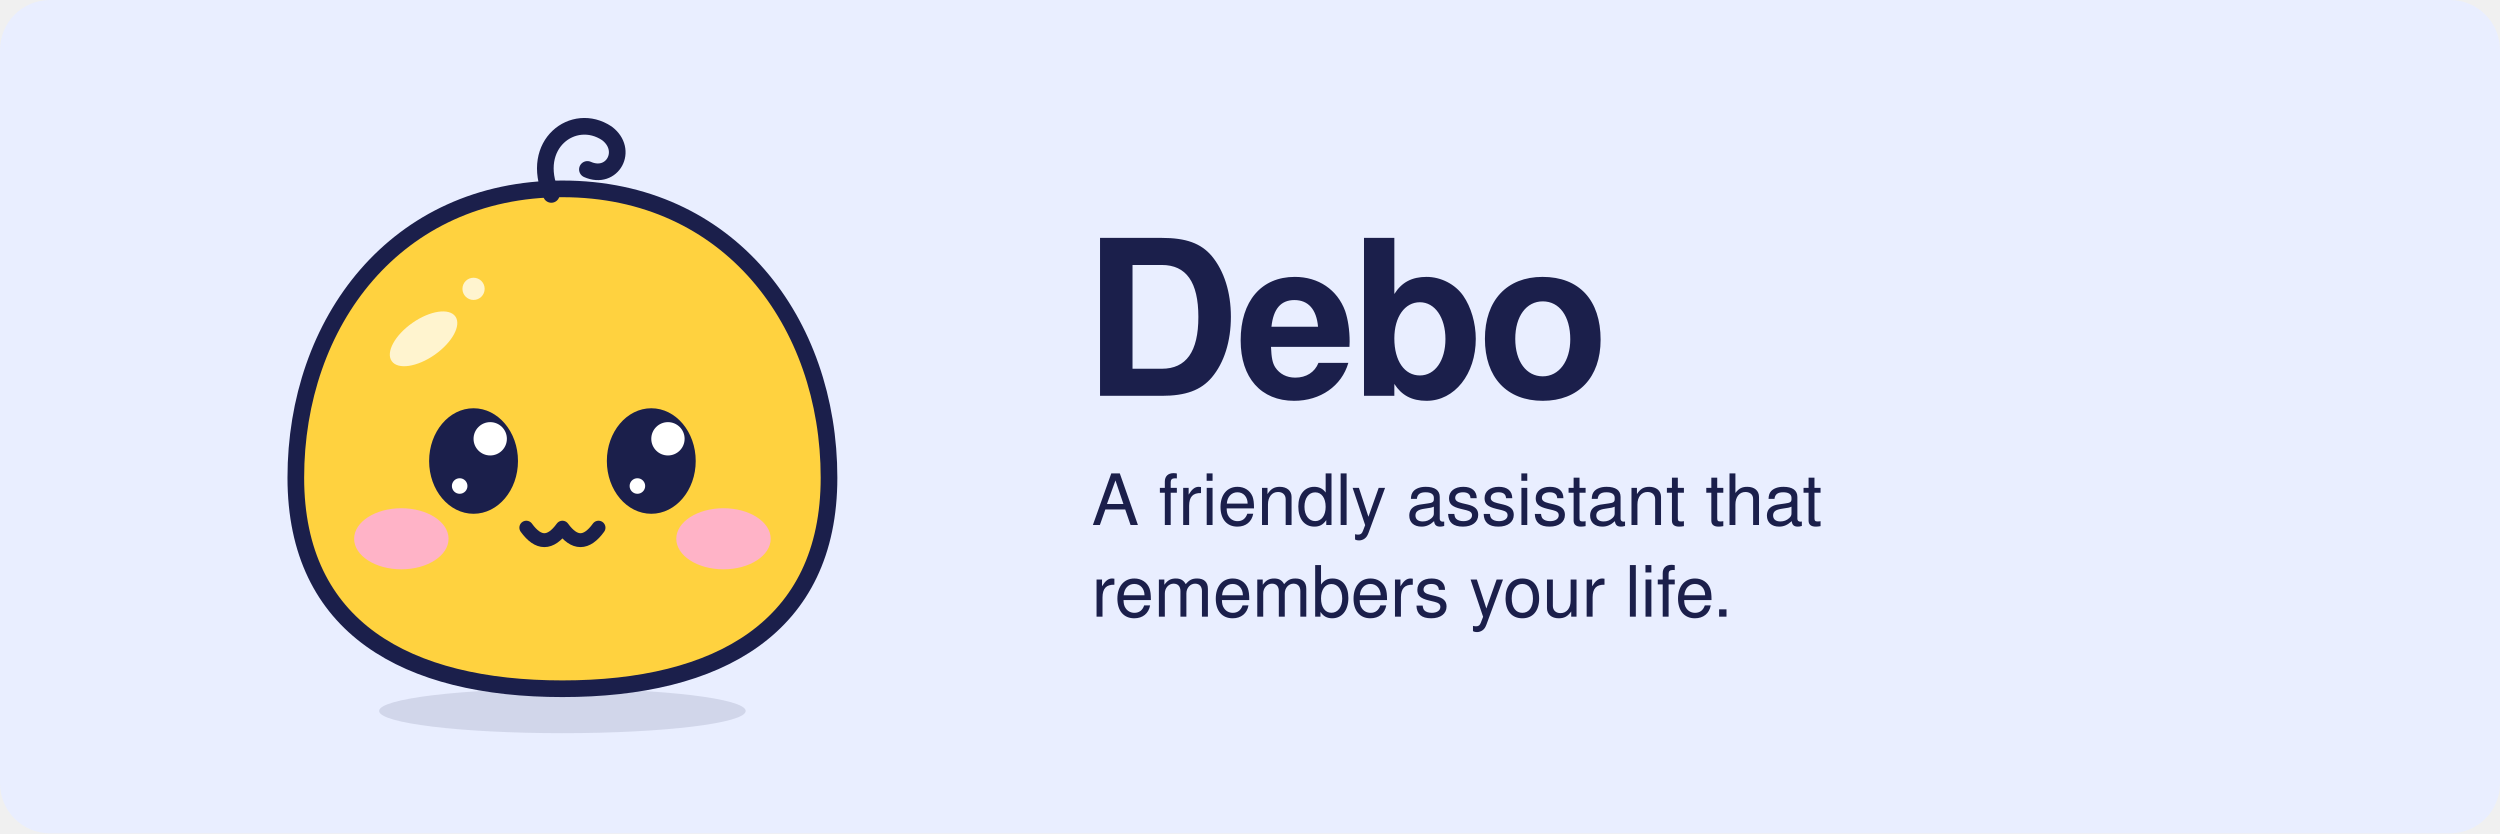
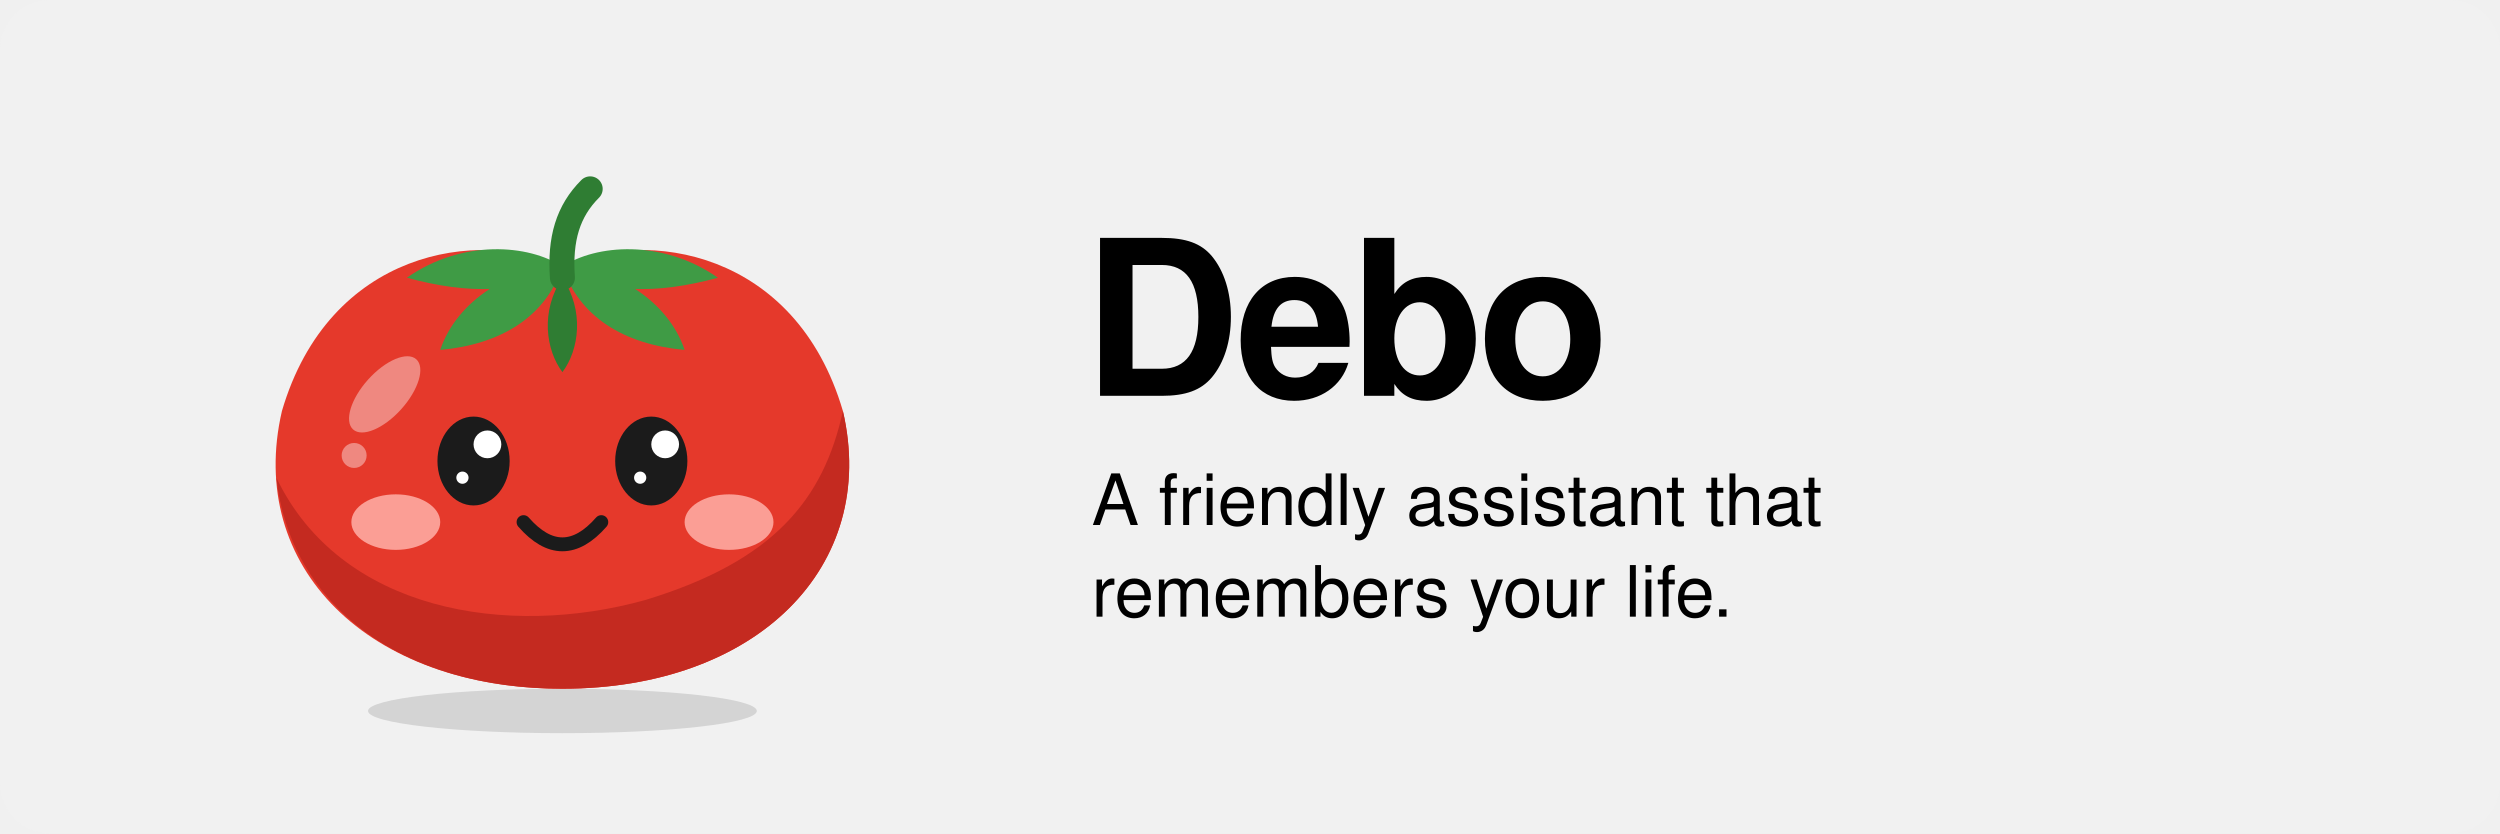
- <svg xmlns="http://www.w3.org/2000/svg" viewBox="0 0 1200 400" width="1200" height="400" role="img" aria-label="Debo, a round yellow character, next to the words: Debo, a friendly assistant that remembers your life">
-   <rect width="1200" height="400" rx="24" fill="#e9eeff" />
+ <svg xmlns="http://www.w3.org/2000/svg" viewBox="0 0 1200 400" width="1200" height="400" role="img" aria-label="Debo, a small red tomato, next to the words: Debo, a friendly assistant that remembers your life">
+   <rect width="1200" height="400" rx="24" fill="#f1f1f1" />
  <g transform="translate(110 40) scale(1.333)">
-     <ellipse cx="120" cy="226" rx="66" ry="8" fill="#1b1f4b" opacity="0.12" />
-     <path d="M120 38C180 38 216 86 216 142C216 196 176 218 120 218C64 218 24 196 24 142C24 86 60 38 120 38Z" fill="#ffd23f" stroke="#1b1f4b" stroke-width="6" stroke-linejoin="round" />
-     <path d="M116 40C108 22 124 10 136 18C144 24 138 35 129 31" fill="none" stroke="#1b1f4b" stroke-width="6" stroke-linecap="round" stroke-linejoin="round" />
-     <ellipse cx="70" cy="92" rx="14" ry="7" fill="#ffffff" opacity="0.75" transform="rotate(-35 70 92)" />
-     <circle cx="88" cy="74" r="4" fill="#ffffff" opacity="0.75" />
-     <ellipse cx="62" cy="164" rx="17" ry="11" fill="#ffb3c7" />
-     <ellipse cx="178" cy="164" rx="17" ry="11" fill="#ffb3c7" />
-     <ellipse cx="88" cy="136" rx="16" ry="19" fill="#1b1f4b" />
-     <circle cx="94" cy="128" r="6" fill="#ffffff" />
-     <circle cx="83" cy="145" r="2.8" fill="#ffffff" />
-     <ellipse cx="152" cy="136" rx="16" ry="19" fill="#1b1f4b" />
-     <circle cx="158" cy="128" r="6" fill="#ffffff" />
-     <circle cx="147" cy="145" r="2.8" fill="#ffffff" />
-     <path d="M107 160Q113.5 169 120 160Q126.5 169 133 160" fill="none" stroke="#1b1f4b" stroke-width="5" stroke-linecap="round" stroke-linejoin="round" />
+     <ellipse cx="120" cy="226" rx="70" ry="8" fill="#1b1b1b" opacity="0.14" />
+     <path d="M120 66C150 52 204 60 221 118C234 174 190 218 120 218C50 218 6 174 19 118C36 60 90 52 120 66Z" fill="#e5392b" />
+     <path d="M221 118C234 174 190 218 120 218C62 218 22 188 17 142C40 190 100 200 150 186C196 172 214 150 221 118Z" fill="#c42a20" />
+     <ellipse cx="56" cy="112" rx="17" ry="8" fill="#ffffff" opacity="0.4" transform="rotate(-48 56 112)" />
+     <circle cx="45" cy="134" r="4.5" fill="#ffffff" opacity="0.4" />
+     <g fill="#3f9b45">
+       <path d="M120 66C108 58 84 56 64 70C86 76 106 76 120 66Z" />
+       <path d="M120 66C132 58 156 56 176 70C154 76 134 76 120 66Z" />
+       <path d="M120 66C102 66 82 78 76 96C98 94 114 84 120 66Z" />
+       <path d="M120 66C138 66 158 78 164 96C142 94 126 84 120 66Z" />
+     </g>
+     <path d="M120 70C112 82 114 96 120 104C126 96 128 82 120 70Z" fill="#2f7d33" />
+     <path d="M120 70C119 56 122 46 130 38" fill="none" stroke="#2f7d33" stroke-width="9" stroke-linecap="round" />
+     <ellipse cx="60" cy="158" rx="16" ry="10" fill="#ffb0a8" opacity="0.85" />
+     <ellipse cx="180" cy="158" rx="16" ry="10" fill="#ffb0a8" opacity="0.85" />
+     <ellipse cx="88" cy="136" rx="13" ry="16" fill="#1b1b1b" />
+     <circle cx="93" cy="130" r="5" fill="#ffffff" />
+     <circle cx="84" cy="142" r="2.2" fill="#ffffff" />
+     <ellipse cx="152" cy="136" rx="13" ry="16" fill="#1b1b1b" />
+     <circle cx="157" cy="130" r="5" fill="#ffffff" />
+     <circle cx="148" cy="142" r="2.2" fill="#ffffff" />
+     <path d="M106 158Q120 174 134 158" fill="none" stroke="#1b1b1b" stroke-width="5" stroke-linecap="round" stroke-linejoin="round" />
  </g>
-   <g fill="#1b1f4b" font-family="-apple-system, BlinkMacSystemFont, 'Segoe UI', Helvetica, Arial, sans-serif">
+   <g fill="#000000" font-family="-apple-system, BlinkMacSystemFont, 'Segoe UI', Helvetica, Arial, sans-serif">
    <text x="520" y="190" font-size="104" font-weight="700" letter-spacing="-3">Debo</text>
    <text x="524" y="252" font-size="34">A friendly assistant that</text>
    <text x="524" y="296" font-size="34">remembers your life.</text>
  </g>
</svg>
